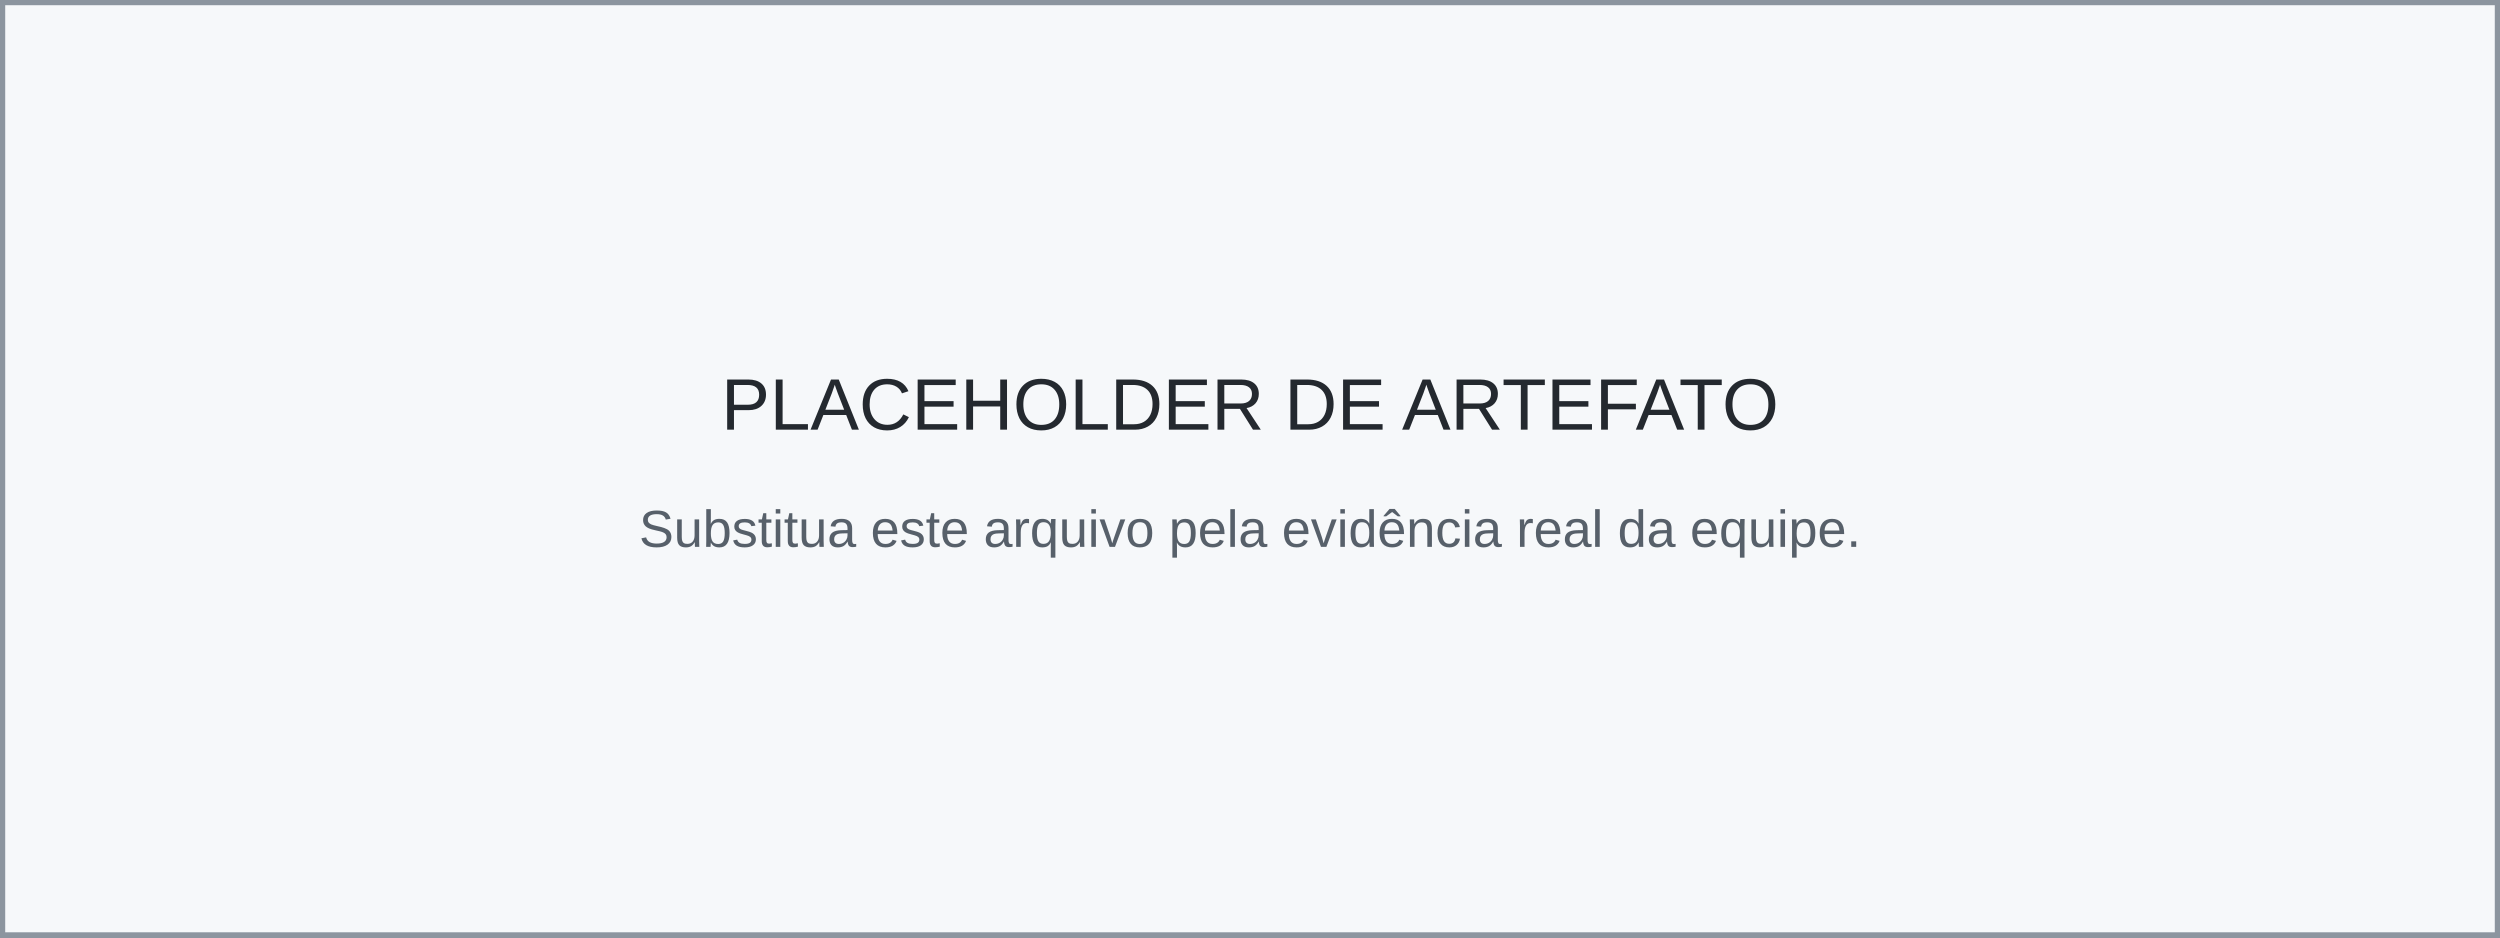
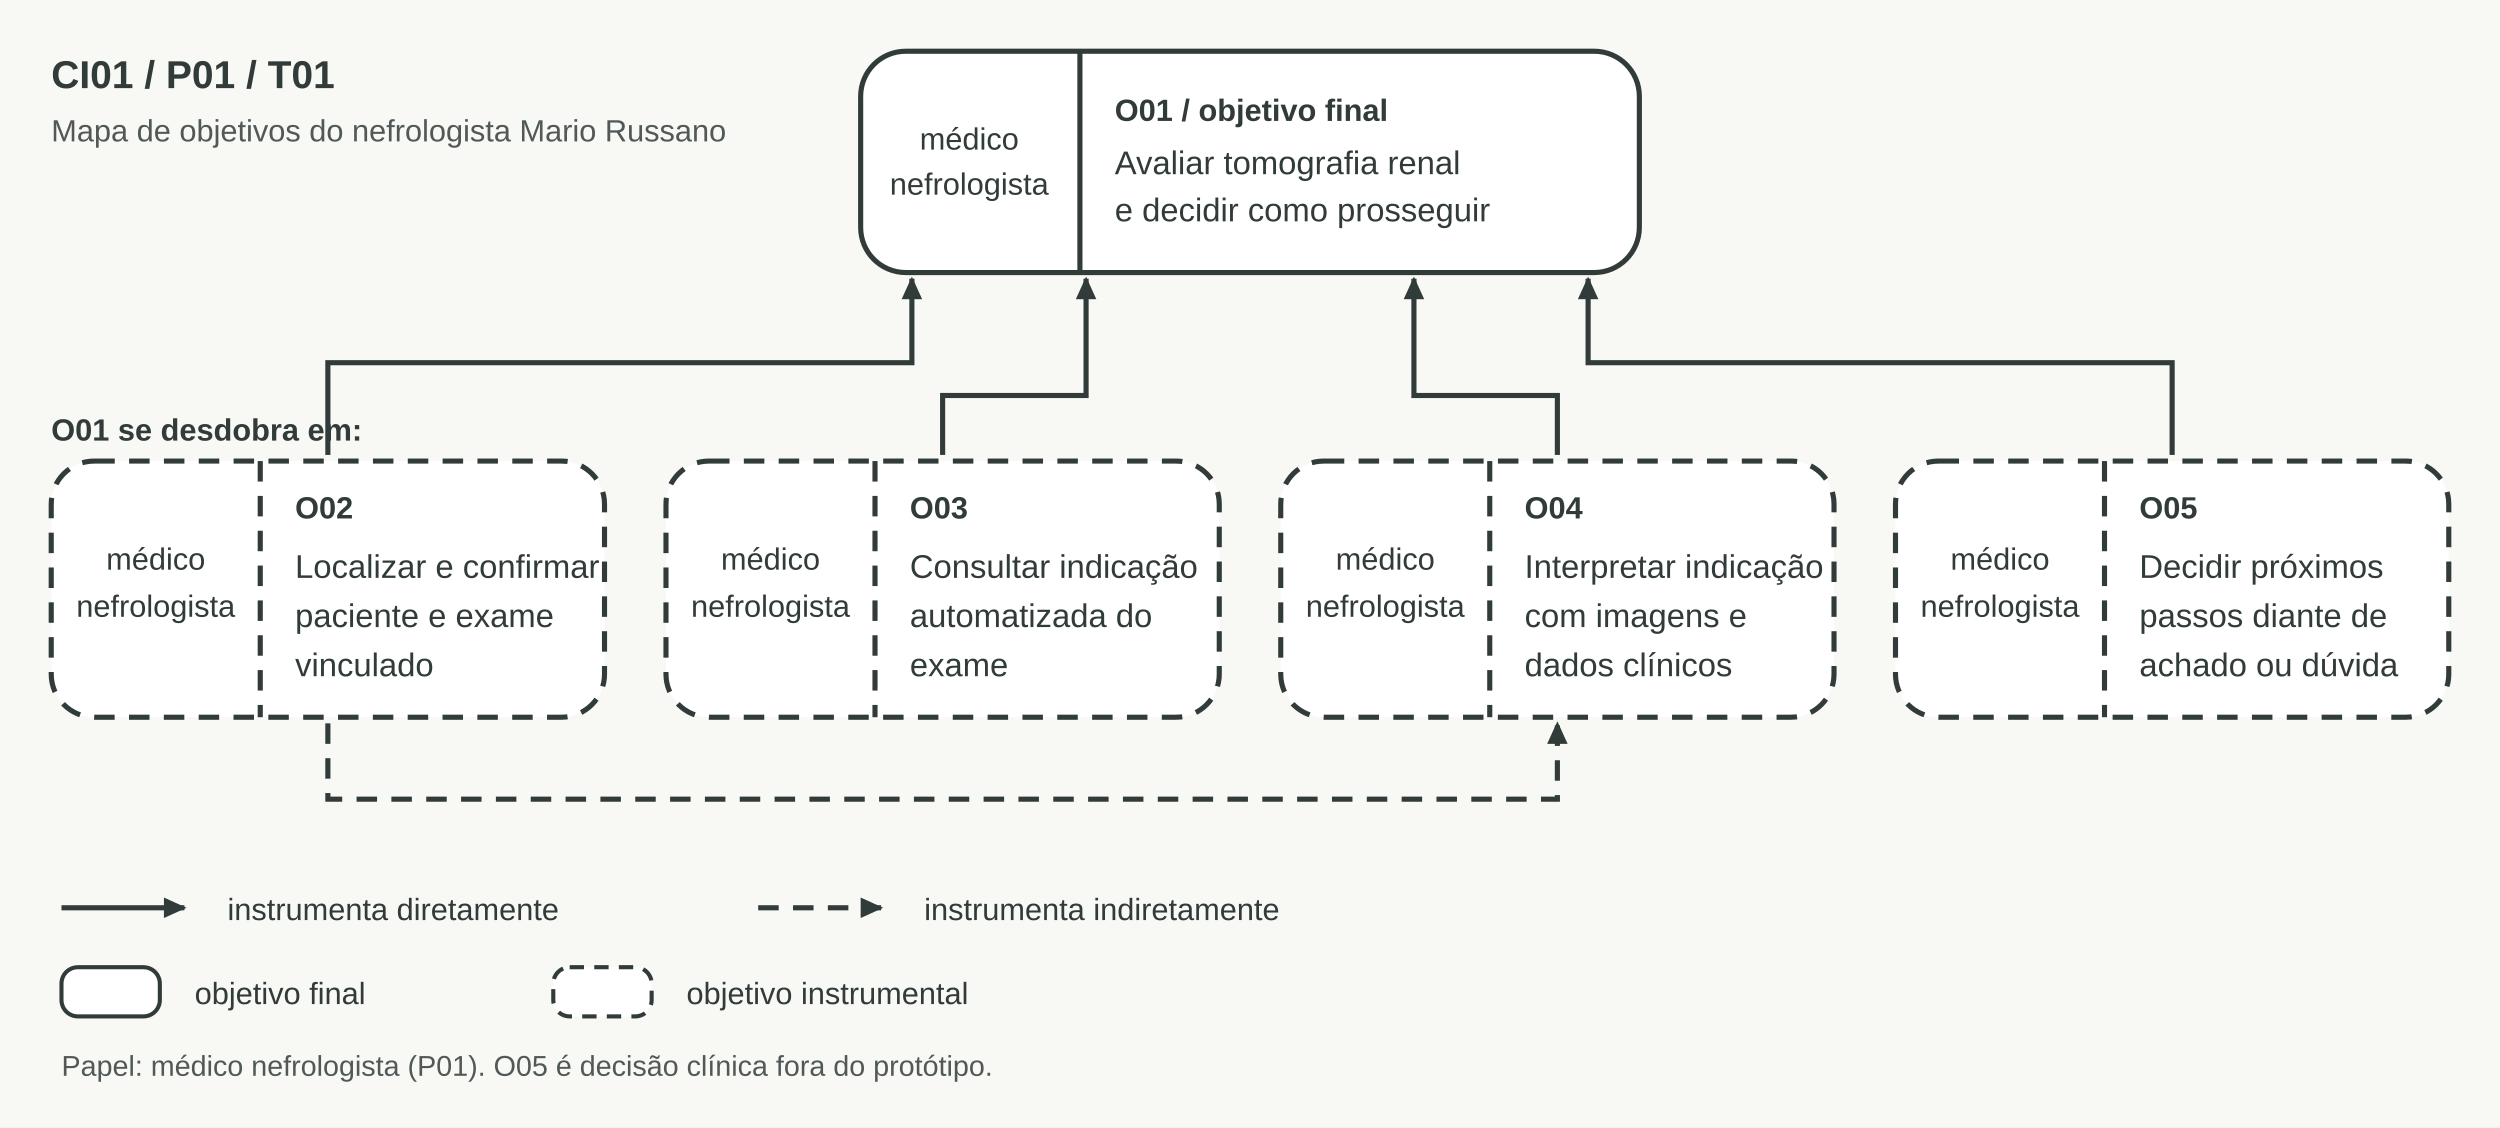
- <svg xmlns="http://www.w3.org/2000/svg" width="960" height="360" viewBox="0 0 960 360">
-   <rect width="100%" height="100%" fill="#f6f8fa" stroke="#8c959f" stroke-width="4" />
-   <text x="480" y="165" text-anchor="middle" font-family="Arial, sans-serif" font-size="28" fill="#24292f">PLACEHOLDER DE ARTEFATO</text>
-   <text x="480" y="210" text-anchor="middle" font-family="Arial, sans-serif" font-size="20" fill="#57606a">Substitua este arquivo pela evidência real da equipe.</text>
+ <svg xmlns="http://www.w3.org/2000/svg" width="1220" height="550" viewBox="0 0 1220 550" role="img" aria-labelledby="title desc">
+   <defs>
+     <marker id="arrow" markerWidth="12" markerHeight="10" refX="10" refY="5" orient="auto" markerUnits="userSpaceOnUse">
+       <path d="M0 0 L11 5 L0 10 Z" fill="#313b3a" />
+     </marker>
+   </defs>
+   <rect width="1220" height="550" fill="#f8f8f5" />
+   <text x="25" y="43" font-family="Arial, sans-serif" font-size="19" font-weight="700" fill="#313b3a">CI01 / P01 / T01</text>
+   <text x="25" y="69" font-family="Arial, sans-serif" font-size="15" fill="#505958">Mapa de objetivos do nefrologista Mario Russano</text>
+   <rect x="420" y="25" width="380" height="108" rx="22" fill="#ffffff" stroke="#313b3a" stroke-width="2.5" />
+   <path d="M527 25 V133" stroke="#313b3a" stroke-width="2.5" />
+   <text x="473" y="73" text-anchor="middle" font-family="Arial, sans-serif" font-size="15" fill="#313b3a">médico</text>
+   <text x="473" y="95" text-anchor="middle" font-family="Arial, sans-serif" font-size="15" fill="#313b3a">nefrologista</text>
+   <text x="544" y="59" font-family="Arial, sans-serif" font-size="15" font-weight="700" fill="#313b3a">O01 / objetivo final</text>
+   <text x="544" y="85" font-family="Arial, sans-serif" font-size="16" fill="#313b3a">Avaliar tomografia renal</text>
+   <text x="544" y="108" font-family="Arial, sans-serif" font-size="16" fill="#313b3a">e decidir como prosseguir</text>
+   <text x="25" y="215" font-family="Arial, sans-serif" font-size="15" font-weight="700" fill="#313b3a">O01 se desdobra em:</text>
+   <rect x="25" y="225" width="270" height="125" rx="21" fill="#ffffff" stroke="#313b3a" stroke-width="2.5" stroke-dasharray="10 7" />
+   <path d="M127 225 V350" stroke="#313b3a" stroke-width="2.5" stroke-dasharray="10 7" />
+   <text x="76" y="278" text-anchor="middle" font-family="Arial, sans-serif" font-size="15" fill="#313b3a">médico</text>
+   <text x="76" y="301" text-anchor="middle" font-family="Arial, sans-serif" font-size="15" fill="#313b3a">nefrologista</text>
+   <text x="144" y="253" font-family="Arial, sans-serif" font-size="15" font-weight="700" fill="#313b3a">O02</text>
+   <text x="144" y="282" font-family="Arial, sans-serif" font-size="16" fill="#313b3a">Localizar e confirmar</text>
+   <text x="144" y="306" font-family="Arial, sans-serif" font-size="16" fill="#313b3a">paciente e exame</text>
+   <text x="144" y="330" font-family="Arial, sans-serif" font-size="16" fill="#313b3a">vinculado</text>
+   <rect x="325" y="225" width="270" height="125" rx="21" fill="#ffffff" stroke="#313b3a" stroke-width="2.5" stroke-dasharray="10 7" />
+   <path d="M427 225 V350" stroke="#313b3a" stroke-width="2.5" stroke-dasharray="10 7" />
+   <text x="376" y="278" text-anchor="middle" font-family="Arial, sans-serif" font-size="15" fill="#313b3a">médico</text>
+   <text x="376" y="301" text-anchor="middle" font-family="Arial, sans-serif" font-size="15" fill="#313b3a">nefrologista</text>
+   <text x="444" y="253" font-family="Arial, sans-serif" font-size="15" font-weight="700" fill="#313b3a">O03</text>
+   <text x="444" y="282" font-family="Arial, sans-serif" font-size="16" fill="#313b3a">Consultar indicação</text>
+   <text x="444" y="306" font-family="Arial, sans-serif" font-size="16" fill="#313b3a">automatizada do</text>
+   <text x="444" y="330" font-family="Arial, sans-serif" font-size="16" fill="#313b3a">exame</text>
+   <rect x="625" y="225" width="270" height="125" rx="21" fill="#ffffff" stroke="#313b3a" stroke-width="2.5" stroke-dasharray="10 7" />
+   <path d="M727 225 V350" stroke="#313b3a" stroke-width="2.5" stroke-dasharray="10 7" />
+   <text x="676" y="278" text-anchor="middle" font-family="Arial, sans-serif" font-size="15" fill="#313b3a">médico</text>
+   <text x="676" y="301" text-anchor="middle" font-family="Arial, sans-serif" font-size="15" fill="#313b3a">nefrologista</text>
+   <text x="744" y="253" font-family="Arial, sans-serif" font-size="15" font-weight="700" fill="#313b3a">O04</text>
+   <text x="744" y="282" font-family="Arial, sans-serif" font-size="16" fill="#313b3a">Interpretar indicação</text>
+   <text x="744" y="306" font-family="Arial, sans-serif" font-size="16" fill="#313b3a">com imagens e</text>
+   <text x="744" y="330" font-family="Arial, sans-serif" font-size="16" fill="#313b3a">dados clínicos</text>
+   <rect x="925" y="225" width="270" height="125" rx="21" fill="#ffffff" stroke="#313b3a" stroke-width="2.5" stroke-dasharray="10 7" />
+   <path d="M1027 225 V350" stroke="#313b3a" stroke-width="2.5" stroke-dasharray="10 7" />
+   <text x="976" y="278" text-anchor="middle" font-family="Arial, sans-serif" font-size="15" fill="#313b3a">médico</text>
+   <text x="976" y="301" text-anchor="middle" font-family="Arial, sans-serif" font-size="15" fill="#313b3a">nefrologista</text>
+   <text x="1044" y="253" font-family="Arial, sans-serif" font-size="15" font-weight="700" fill="#313b3a">O05</text>
+   <text x="1044" y="282" font-family="Arial, sans-serif" font-size="16" fill="#313b3a">Decidir próximos</text>
+   <text x="1044" y="306" font-family="Arial, sans-serif" font-size="16" fill="#313b3a">passos diante de</text>
+   <text x="1044" y="330" font-family="Arial, sans-serif" font-size="16" fill="#313b3a">achado ou dúvida</text>
+   <path d="M160 222 V177 H445 V136" fill="none" stroke="#313b3a" stroke-width="2.5" marker-end="url(#arrow)" />
+   <path d="M460 222 V193 H530 V136" fill="none" stroke="#313b3a" stroke-width="2.5" marker-end="url(#arrow)" />
+   <path d="M760 222 V193 H690 V136" fill="none" stroke="#313b3a" stroke-width="2.5" marker-end="url(#arrow)" />
+   <path d="M1060 222 V177 H775 V136" fill="none" stroke="#313b3a" stroke-width="2.5" marker-end="url(#arrow)" />
+   <path d="M160 353 V390 H760 V353" fill="none" stroke="#313b3a" stroke-width="2.5" stroke-dasharray="10 7" marker-end="url(#arrow)" />
+   <line x1="30" y1="443" x2="90" y2="443" stroke="#313b3a" stroke-width="2.5" marker-end="url(#arrow)" />
+   <text x="111" y="449" font-family="Arial, sans-serif" font-size="15" fill="#313b3a">instrumenta diretamente</text>
+   <line x1="370" y1="443" x2="430" y2="443" stroke="#313b3a" stroke-width="2.5" stroke-dasharray="10 7" marker-end="url(#arrow)" />
+   <text x="451" y="449" font-family="Arial, sans-serif" font-size="15" fill="#313b3a">instrumenta indiretamente</text>
+   <rect x="30" y="472" width="48" height="24" rx="8" fill="#ffffff" stroke="#313b3a" stroke-width="2" />
+   <text x="95" y="490" font-family="Arial, sans-serif" font-size="15" fill="#313b3a">objetivo final</text>
+   <rect x="270" y="472" width="48" height="24" rx="8" fill="#ffffff" stroke="#313b3a" stroke-width="2" stroke-dasharray="7 5" />
+   <text x="335" y="490" font-family="Arial, sans-serif" font-size="15" fill="#313b3a">objetivo instrumental</text>
+   <text x="30" y="525" font-family="Arial, sans-serif" font-size="14" fill="#505958">Papel: médico nefrologista (P01). O05 é decisão clínica fora do protótipo.</text>
</svg>
